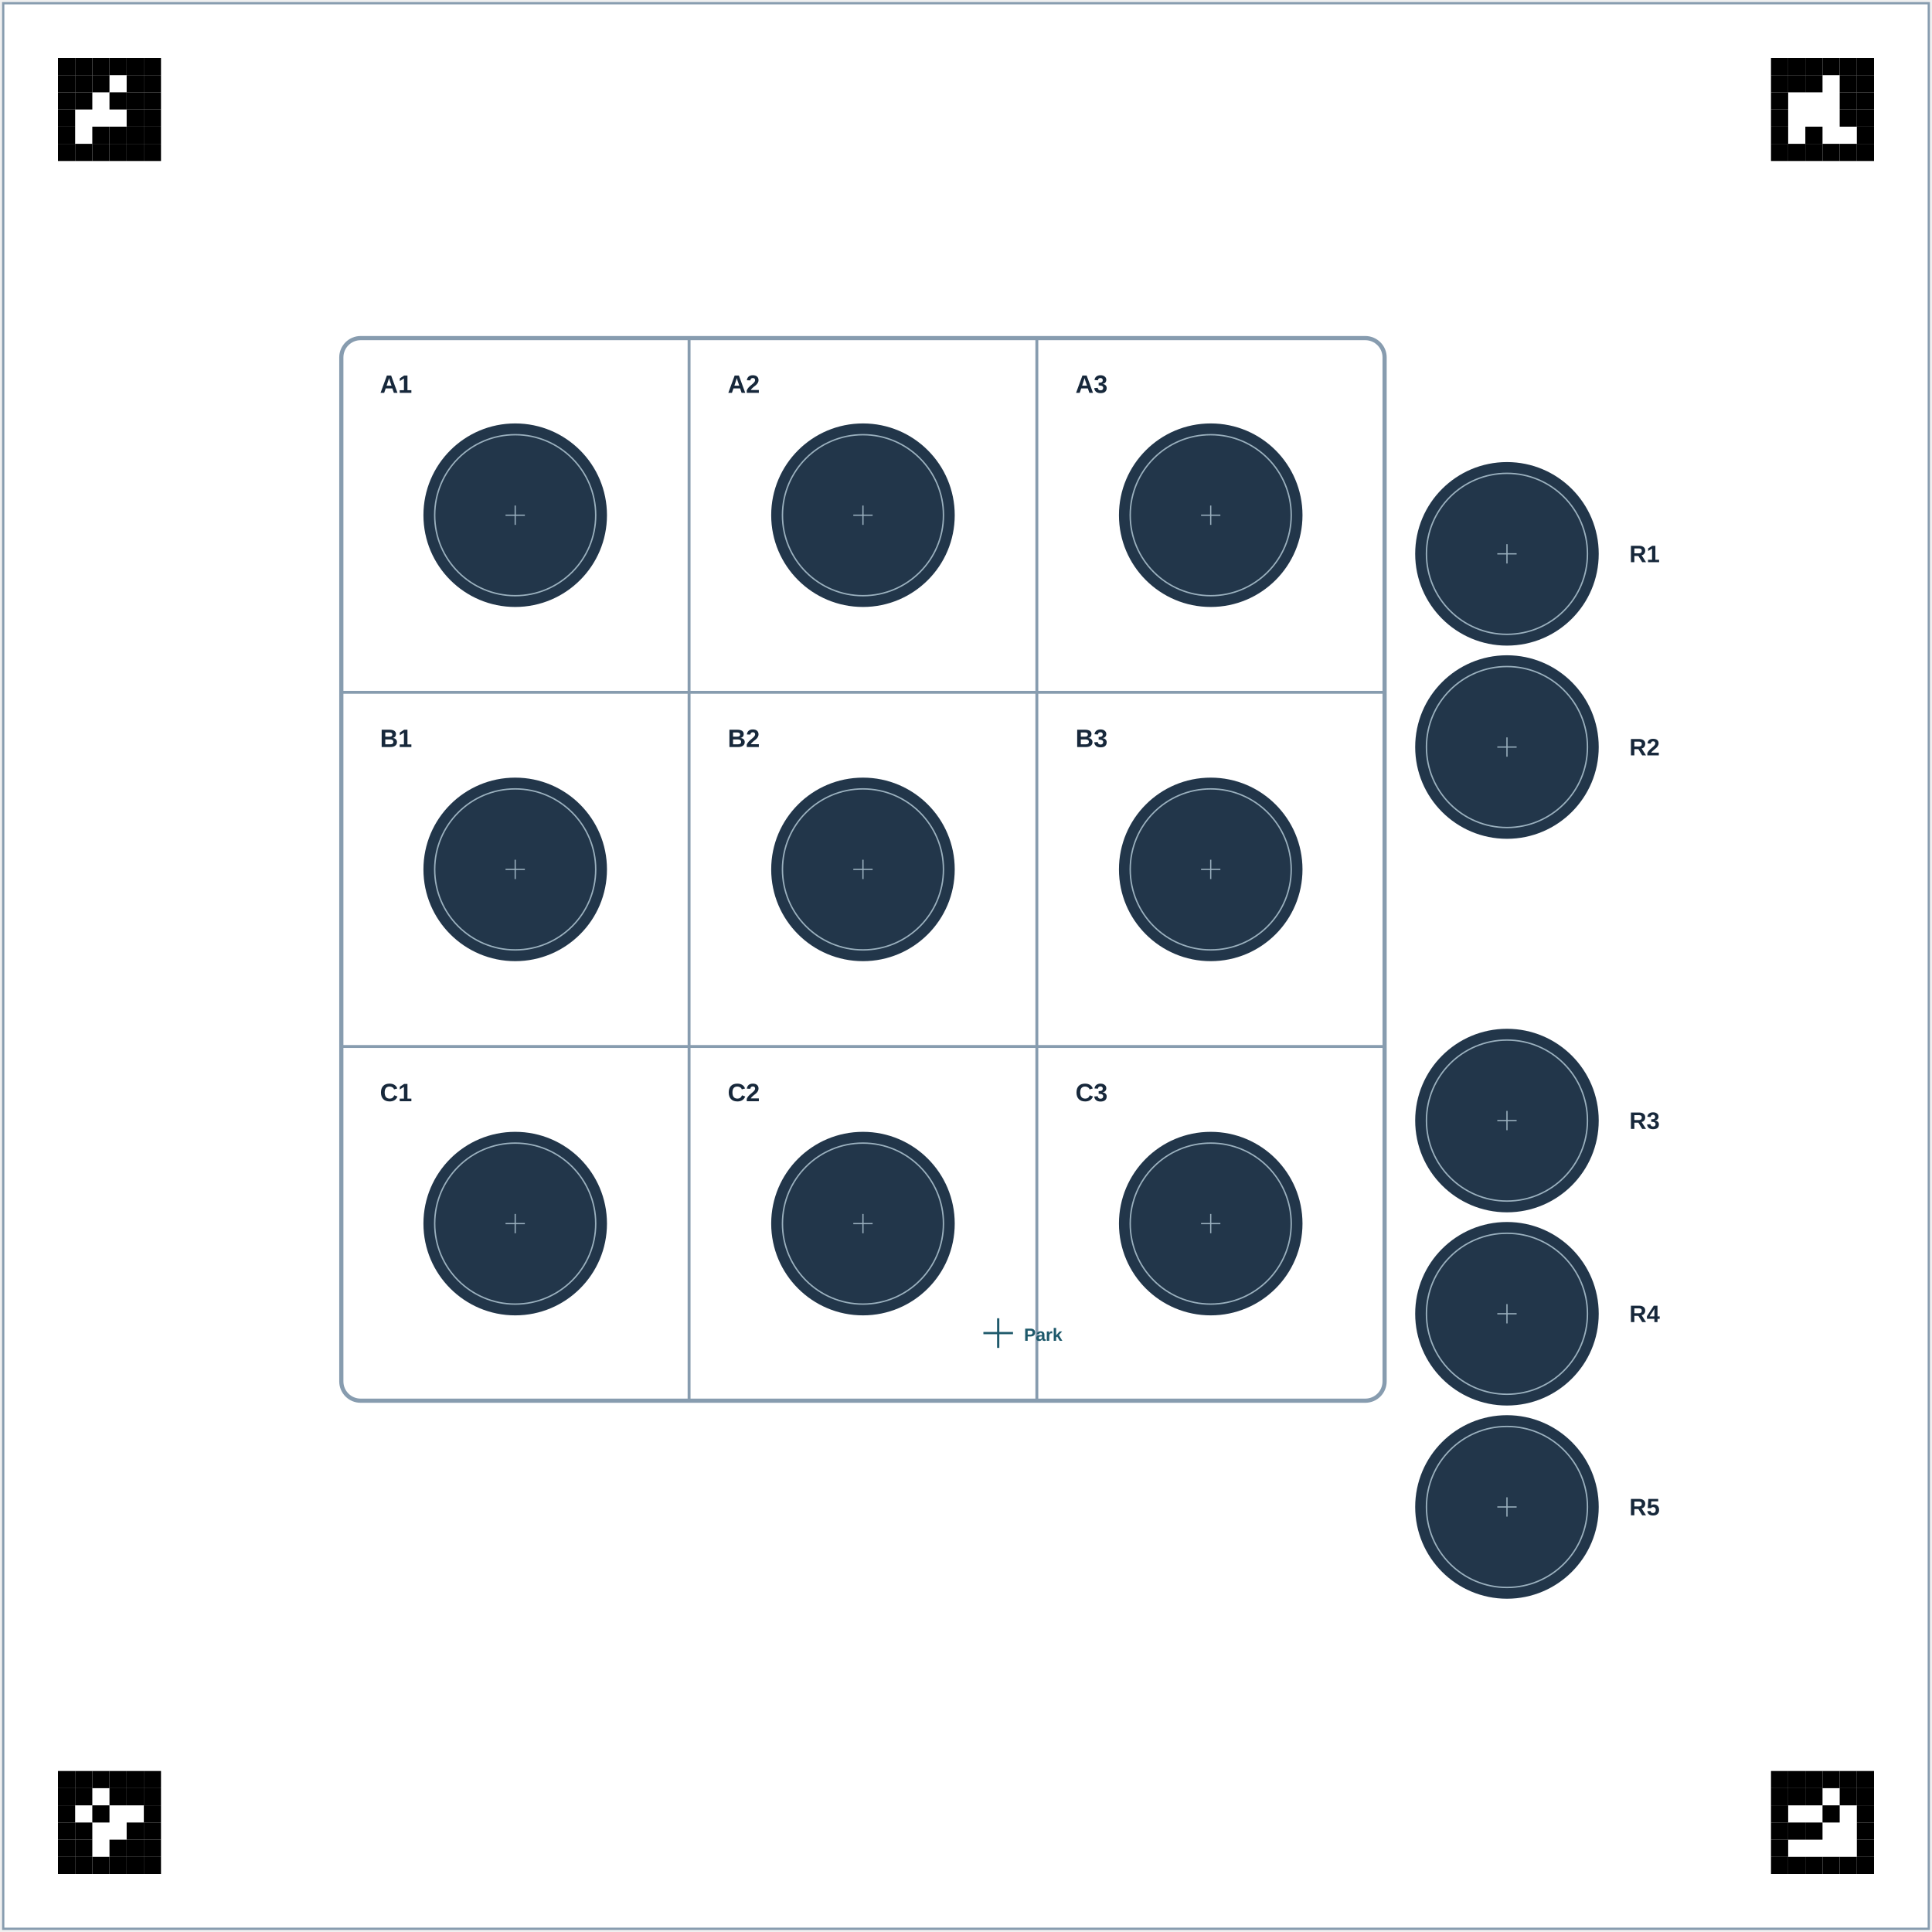
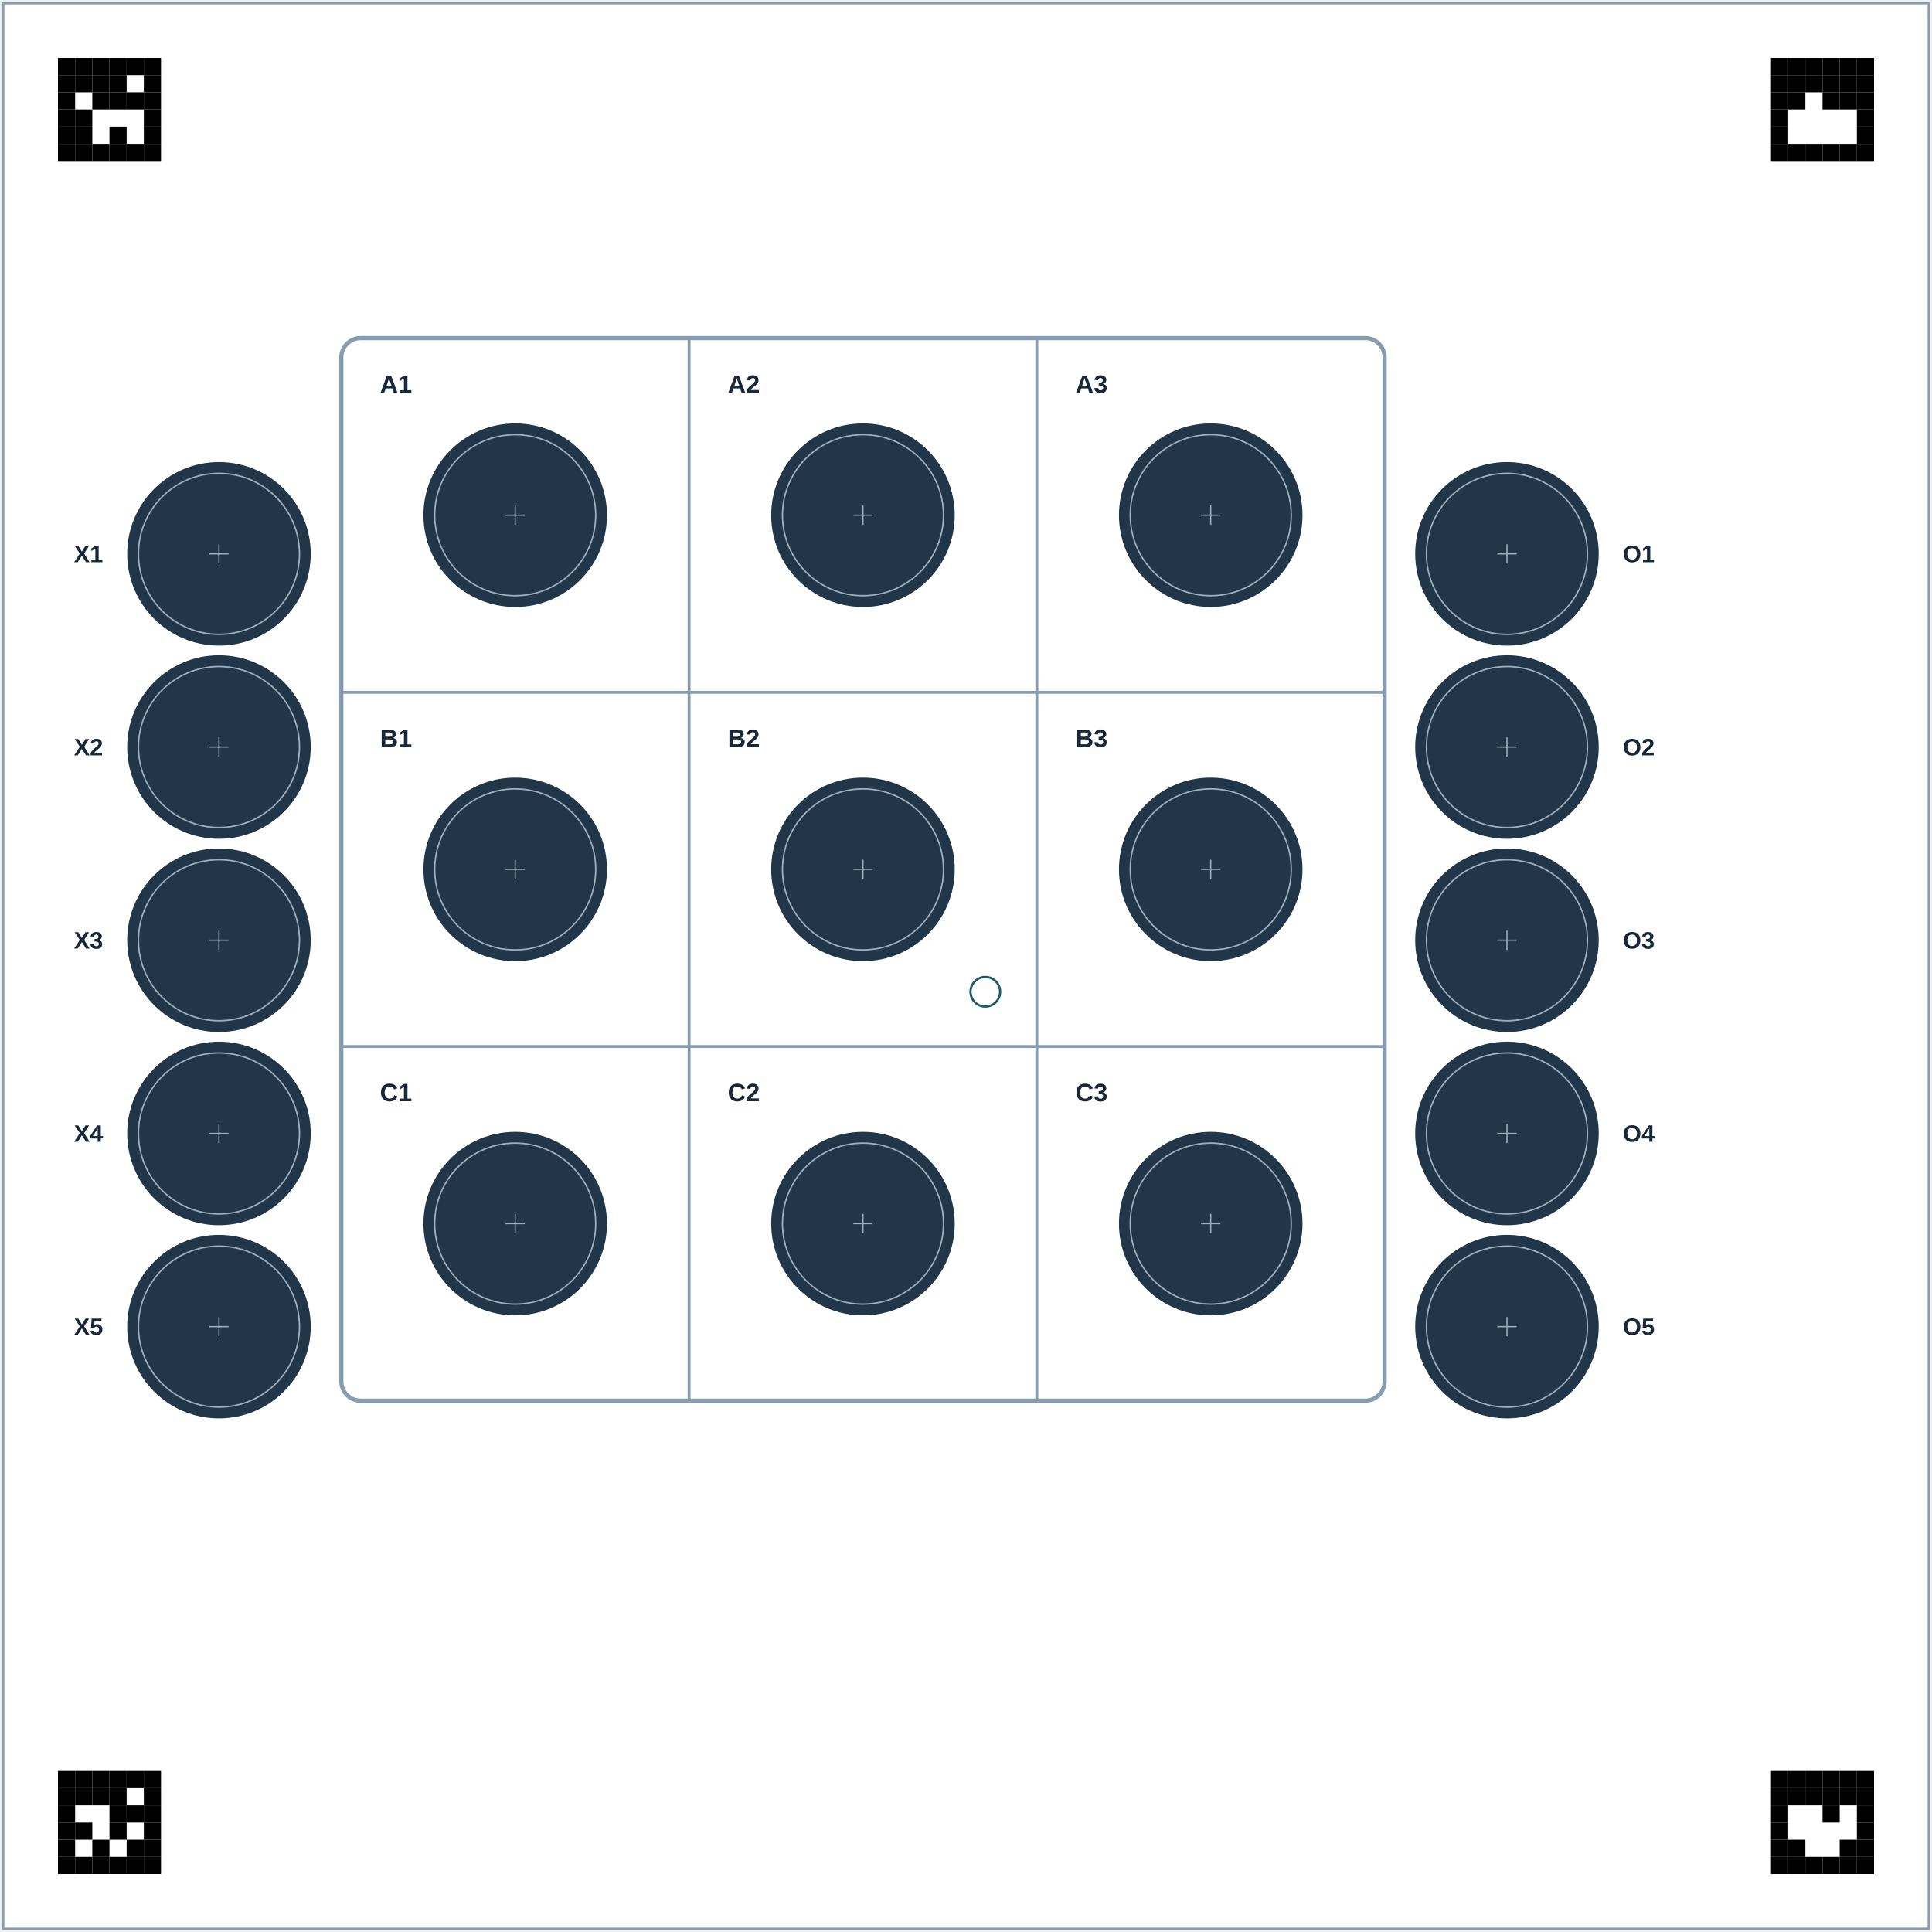
<svg xmlns="http://www.w3.org/2000/svg" width="300mm" height="300mm" viewBox="0 0 300 300" role="img" aria-labelledby="title description" font-family="Arial, sans-serif">
  <g id="300-mm-outline">
    <rect x="0.5" y="0.5" width="299" height="299" rx="0" fill="#ffffff" stroke="#879caf" stroke-width="0.35" />
  </g>
  <g id="board-grid">
    <rect x="53" y="52.5" width="162" height="165" rx="3" fill="none" stroke="#879caf" stroke-width="0.65" />
    <line x1="107" y1="52.5" x2="107" y2="217.5" fill="none" stroke="#879caf" stroke-width="0.45" />
    <line x1="161" y1="52.5" x2="161" y2="217.5" fill="none" stroke="#879caf" stroke-width="0.45" />
    <line x1="53" y1="107.5" x2="215" y2="107.5" fill="none" stroke="#879caf" stroke-width="0.45" />
    <line x1="53" y1="162.5" x2="215" y2="162.5" fill="none" stroke="#879caf" stroke-width="0.45" />
    <circle cx="80" cy="80" r="14.25" fill="#22364a" />
    <circle cx="80" cy="80" r="12.5" fill="none" stroke="#9ab0be" stroke-width="0.22" />
    <line x1="78.5" y1="80" x2="81.5" y2="80" fill="none" stroke="#9ab0be" stroke-width="0.19" />
    <line x1="80" y1="78.5" x2="80" y2="81.5" fill="none" stroke="#9ab0be" stroke-width="0.19" />
    <text x="59" y="61" fill="#17283b" text-anchor="start" font-size="3.9" font-weight="bold">A1</text>
    <circle cx="134" cy="80" r="14.25" fill="#22364a" />
    <circle cx="134" cy="80" r="12.5" fill="none" stroke="#9ab0be" stroke-width="0.22" />
    <line x1="132.5" y1="80" x2="135.5" y2="80" fill="none" stroke="#9ab0be" stroke-width="0.19" />
    <line x1="134" y1="78.5" x2="134" y2="81.5" fill="none" stroke="#9ab0be" stroke-width="0.19" />
    <text x="113" y="61" fill="#17283b" text-anchor="start" font-size="3.9" font-weight="bold">A2</text>
    <circle cx="188" cy="80" r="14.25" fill="#22364a" />
    <circle cx="188" cy="80" r="12.5" fill="none" stroke="#9ab0be" stroke-width="0.22" />
    <line x1="186.5" y1="80" x2="189.5" y2="80" fill="none" stroke="#9ab0be" stroke-width="0.19" />
    <line x1="188" y1="78.5" x2="188" y2="81.5" fill="none" stroke="#9ab0be" stroke-width="0.19" />
    <text x="167" y="61" fill="#17283b" text-anchor="start" font-size="3.9" font-weight="bold">A3</text>
    <circle cx="80" cy="135" r="14.25" fill="#22364a" />
    <circle cx="80" cy="135" r="12.5" fill="none" stroke="#9ab0be" stroke-width="0.22" />
    <line x1="78.5" y1="135" x2="81.5" y2="135" fill="none" stroke="#9ab0be" stroke-width="0.19" />
    <line x1="80" y1="133.5" x2="80" y2="136.5" fill="none" stroke="#9ab0be" stroke-width="0.19" />
    <text x="59" y="116" fill="#17283b" text-anchor="start" font-size="3.9" font-weight="bold">B1</text>
    <circle cx="134" cy="135" r="14.25" fill="#22364a" />
    <circle cx="134" cy="135" r="12.5" fill="none" stroke="#9ab0be" stroke-width="0.22" />
    <line x1="132.5" y1="135" x2="135.5" y2="135" fill="none" stroke="#9ab0be" stroke-width="0.19" />
    <line x1="134" y1="133.5" x2="134" y2="136.5" fill="none" stroke="#9ab0be" stroke-width="0.19" />
    <text x="113" y="116" fill="#17283b" text-anchor="start" font-size="3.9" font-weight="bold">B2</text>
    <circle cx="188" cy="135" r="14.25" fill="#22364a" />
    <circle cx="188" cy="135" r="12.5" fill="none" stroke="#9ab0be" stroke-width="0.22" />
    <line x1="186.5" y1="135" x2="189.5" y2="135" fill="none" stroke="#9ab0be" stroke-width="0.19" />
    <line x1="188" y1="133.5" x2="188" y2="136.5" fill="none" stroke="#9ab0be" stroke-width="0.19" />
    <text x="167" y="116" fill="#17283b" text-anchor="start" font-size="3.9" font-weight="bold">B3</text>
    <circle cx="80" cy="190" r="14.25" fill="#22364a" />
    <circle cx="80" cy="190" r="12.5" fill="none" stroke="#9ab0be" stroke-width="0.22" />
    <line x1="78.5" y1="190" x2="81.5" y2="190" fill="none" stroke="#9ab0be" stroke-width="0.19" />
    <line x1="80" y1="188.5" x2="80" y2="191.5" fill="none" stroke="#9ab0be" stroke-width="0.19" />
    <text x="59" y="171" fill="#17283b" text-anchor="start" font-size="3.9" font-weight="bold">C1</text>
    <circle cx="134" cy="190" r="14.25" fill="#22364a" />
    <circle cx="134" cy="190" r="12.5" fill="none" stroke="#9ab0be" stroke-width="0.22" />
    <line x1="132.5" y1="190" x2="135.5" y2="190" fill="none" stroke="#9ab0be" stroke-width="0.19" />
    <line x1="134" y1="188.5" x2="134" y2="191.5" fill="none" stroke="#9ab0be" stroke-width="0.19" />
    <text x="113" y="171" fill="#17283b" text-anchor="start" font-size="3.9" font-weight="bold">C2</text>
    <circle cx="188" cy="190" r="14.25" fill="#22364a" />
    <circle cx="188" cy="190" r="12.5" fill="none" stroke="#9ab0be" stroke-width="0.22" />
    <line x1="186.5" y1="190" x2="189.5" y2="190" fill="none" stroke="#9ab0be" stroke-width="0.19" />
    <line x1="188" y1="188.5" x2="188" y2="191.5" fill="none" stroke="#9ab0be" stroke-width="0.19" />
    <text x="167" y="171" fill="#17283b" text-anchor="start" font-size="3.9" font-weight="bold">C3</text>
+     <circle cx="34" cy="86" r="14.25" fill="#22364a" />
+     <circle cx="34" cy="86" r="12.5" fill="none" stroke="#9ab0be" stroke-width="0.22" />
+     <line x1="32.5" y1="86" x2="35.5" y2="86" fill="none" stroke="#9ab0be" stroke-width="0.19" />
+     <line x1="34" y1="84.5" x2="34" y2="87.5" fill="none" stroke="#9ab0be" stroke-width="0.19" />
+     <text x="16" y="87.3" fill="#17283b" text-anchor="end" font-size="3.7" font-weight="bold">X1</text>
+     <circle cx="34" cy="116" r="14.25" fill="#22364a" />
+     <circle cx="34" cy="116" r="12.5" fill="none" stroke="#9ab0be" stroke-width="0.22" />
+     <line x1="32.5" y1="116" x2="35.5" y2="116" fill="none" stroke="#9ab0be" stroke-width="0.19" />
+     <line x1="34" y1="114.5" x2="34" y2="117.5" fill="none" stroke="#9ab0be" stroke-width="0.19" />
+     <text x="16" y="117.3" fill="#17283b" text-anchor="end" font-size="3.7" font-weight="bold">X2</text>
+     <circle cx="34" cy="146" r="14.25" fill="#22364a" />
+     <circle cx="34" cy="146" r="12.5" fill="none" stroke="#9ab0be" stroke-width="0.22" />
+     <line x1="32.5" y1="146" x2="35.5" y2="146" fill="none" stroke="#9ab0be" stroke-width="0.19" />
+     <line x1="34" y1="144.5" x2="34" y2="147.5" fill="none" stroke="#9ab0be" stroke-width="0.19" />
+     <text x="16" y="147.3" fill="#17283b" text-anchor="end" font-size="3.7" font-weight="bold">X3</text>
+     <circle cx="34" cy="176" r="14.25" fill="#22364a" />
+     <circle cx="34" cy="176" r="12.5" fill="none" stroke="#9ab0be" stroke-width="0.22" />
+     <line x1="32.5" y1="176" x2="35.5" y2="176" fill="none" stroke="#9ab0be" stroke-width="0.19" />
+     <line x1="34" y1="174.5" x2="34" y2="177.5" fill="none" stroke="#9ab0be" stroke-width="0.19" />
+     <text x="16" y="177.3" fill="#17283b" text-anchor="end" font-size="3.7" font-weight="bold">X4</text>
+     <circle cx="34" cy="206" r="14.25" fill="#22364a" />
+     <circle cx="34" cy="206" r="12.5" fill="none" stroke="#9ab0be" stroke-width="0.22" />
+     <line x1="32.5" y1="206" x2="35.5" y2="206" fill="none" stroke="#9ab0be" stroke-width="0.19" />
+     <line x1="34" y1="204.5" x2="34" y2="207.5" fill="none" stroke="#9ab0be" stroke-width="0.19" />
+     <text x="16" y="207.3" fill="#17283b" text-anchor="end" font-size="3.7" font-weight="bold">X5</text>
    <circle cx="234" cy="86" r="14.25" fill="#22364a" />
    <circle cx="234" cy="86" r="12.5" fill="none" stroke="#9ab0be" stroke-width="0.22" />
    <line x1="232.5" y1="86" x2="235.5" y2="86" fill="none" stroke="#9ab0be" stroke-width="0.19" />
    <line x1="234" y1="84.5" x2="234" y2="87.5" fill="none" stroke="#9ab0be" stroke-width="0.19" />
-     <text x="253" y="87.3" fill="#17283b" text-anchor="start" font-size="3.7" font-weight="bold">R1</text>
+     <text x="252" y="87.3" fill="#17283b" text-anchor="start" font-size="3.7" font-weight="bold">O1</text>
    <circle cx="234" cy="116" r="14.25" fill="#22364a" />
    <circle cx="234" cy="116" r="12.5" fill="none" stroke="#9ab0be" stroke-width="0.22" />
    <line x1="232.5" y1="116" x2="235.5" y2="116" fill="none" stroke="#9ab0be" stroke-width="0.19" />
    <line x1="234" y1="114.5" x2="234" y2="117.5" fill="none" stroke="#9ab0be" stroke-width="0.19" />
-     <text x="253" y="117.3" fill="#17283b" text-anchor="start" font-size="3.7" font-weight="bold">R2</text>
-     <circle cx="234" cy="174" r="14.25" fill="#22364a" />
-     <circle cx="234" cy="174" r="12.5" fill="none" stroke="#9ab0be" stroke-width="0.22" />
-     <line x1="232.5" y1="174" x2="235.5" y2="174" fill="none" stroke="#9ab0be" stroke-width="0.19" />
-     <line x1="234" y1="172.5" x2="234" y2="175.5" fill="none" stroke="#9ab0be" stroke-width="0.19" />
-     <text x="253" y="175.3" fill="#17283b" text-anchor="start" font-size="3.7" font-weight="bold">R3</text>
-     <circle cx="234" cy="204" r="14.25" fill="#22364a" />
-     <circle cx="234" cy="204" r="12.5" fill="none" stroke="#9ab0be" stroke-width="0.22" />
-     <line x1="232.5" y1="204" x2="235.5" y2="204" fill="none" stroke="#9ab0be" stroke-width="0.19" />
-     <line x1="234" y1="202.5" x2="234" y2="205.5" fill="none" stroke="#9ab0be" stroke-width="0.19" />
-     <text x="253" y="205.3" fill="#17283b" text-anchor="start" font-size="3.7" font-weight="bold">R4</text>
-     <circle cx="234" cy="234" r="14.25" fill="#22364a" />
-     <circle cx="234" cy="234" r="12.5" fill="none" stroke="#9ab0be" stroke-width="0.22" />
-     <line x1="232.5" y1="234" x2="235.5" y2="234" fill="none" stroke="#9ab0be" stroke-width="0.19" />
-     <line x1="234" y1="232.5" x2="234" y2="235.5" fill="none" stroke="#9ab0be" stroke-width="0.19" />
-     <text x="253" y="235.3" fill="#17283b" text-anchor="start" font-size="3.7" font-weight="bold">R5</text>
-     <line x1="152.7" y1="207" x2="157.3" y2="207" fill="none" stroke="#1e596b" stroke-width="0.35" />
-     <line x1="155" y1="204.7" x2="155" y2="209.3" fill="none" stroke="#1e596b" stroke-width="0.35" />
-     <text x="159" y="208.2" fill="#1e596b" text-anchor="start" font-size="2.75" font-weight="bold">Park</text>
+     <text x="252" y="117.3" fill="#17283b" text-anchor="start" font-size="3.7" font-weight="bold">O2</text>
+     <circle cx="234" cy="146" r="14.25" fill="#22364a" />
+     <circle cx="234" cy="146" r="12.5" fill="none" stroke="#9ab0be" stroke-width="0.22" />
+     <line x1="232.5" y1="146" x2="235.5" y2="146" fill="none" stroke="#9ab0be" stroke-width="0.19" />
+     <line x1="234" y1="144.5" x2="234" y2="147.5" fill="none" stroke="#9ab0be" stroke-width="0.19" />
+     <text x="252" y="147.3" fill="#17283b" text-anchor="start" font-size="3.7" font-weight="bold">O3</text>
+     <circle cx="234" cy="176" r="14.25" fill="#22364a" />
+     <circle cx="234" cy="176" r="12.5" fill="none" stroke="#9ab0be" stroke-width="0.22" />
+     <line x1="232.5" y1="176" x2="235.5" y2="176" fill="none" stroke="#9ab0be" stroke-width="0.19" />
+     <line x1="234" y1="174.5" x2="234" y2="177.5" fill="none" stroke="#9ab0be" stroke-width="0.19" />
+     <text x="252" y="177.3" fill="#17283b" text-anchor="start" font-size="3.7" font-weight="bold">O4</text>
+     <circle cx="234" cy="206" r="14.25" fill="#22364a" />
+     <circle cx="234" cy="206" r="12.5" fill="none" stroke="#9ab0be" stroke-width="0.22" />
+     <line x1="232.5" y1="206" x2="235.5" y2="206" fill="none" stroke="#9ab0be" stroke-width="0.19" />
+     <line x1="234" y1="204.5" x2="234" y2="207.5" fill="none" stroke="#9ab0be" stroke-width="0.19" />
+     <text x="252" y="207.3" fill="#17283b" text-anchor="start" font-size="3.7" font-weight="bold">O5</text>
+     <circle cx="153" cy="154" r="2.3" fill="none" stroke="#1e596b" stroke-width="0.35" />
  </g>
  <g id="camera-markers">
    <rect x="7" y="7" width="20" height="20" rx="0" fill="#ffffff" />
    <rect x="9" y="9" width="2.667" height="2.667" rx="0" fill="#000000" />
    <rect x="11.667" y="9" width="2.667" height="2.667" rx="0" fill="#000000" />
    <rect x="14.333" y="9" width="2.667" height="2.667" rx="0" fill="#000000" />
    <rect x="17" y="9" width="2.667" height="2.667" rx="0" fill="#000000" />
    <rect x="19.667" y="9" width="2.667" height="2.667" rx="0" fill="#000000" />
    <rect x="22.333" y="9" width="2.667" height="2.667" rx="0" fill="#000000" />
    <rect x="9" y="11.667" width="2.667" height="2.667" rx="0" fill="#000000" />
    <rect x="11.667" y="11.667" width="2.667" height="2.667" rx="0" fill="#000000" />
    <rect x="14.333" y="11.667" width="2.667" height="2.667" rx="0" fill="#000000" />
-     <rect x="19.667" y="11.667" width="2.667" height="2.667" rx="0" fill="#000000" />
+     <rect x="17" y="11.667" width="2.667" height="2.667" rx="0" fill="#000000" />
    <rect x="22.333" y="11.667" width="2.667" height="2.667" rx="0" fill="#000000" />
    <rect x="9" y="14.333" width="2.667" height="2.667" rx="0" fill="#000000" />
-     <rect x="11.667" y="14.333" width="2.667" height="2.667" rx="0" fill="#000000" />
+     <rect x="14.333" y="14.333" width="2.667" height="2.667" rx="0" fill="#000000" />
    <rect x="17" y="14.333" width="2.667" height="2.667" rx="0" fill="#000000" />
    <rect x="19.667" y="14.333" width="2.667" height="2.667" rx="0" fill="#000000" />
    <rect x="22.333" y="14.333" width="2.667" height="2.667" rx="0" fill="#000000" />
    <rect x="9" y="17" width="2.667" height="2.667" rx="0" fill="#000000" />
-     <rect x="19.667" y="17" width="2.667" height="2.667" rx="0" fill="#000000" />
+     <rect x="11.667" y="17" width="2.667" height="2.667" rx="0" fill="#000000" />
    <rect x="22.333" y="17" width="2.667" height="2.667" rx="0" fill="#000000" />
    <rect x="9" y="19.667" width="2.667" height="2.667" rx="0" fill="#000000" />
-     <rect x="14.333" y="19.667" width="2.667" height="2.667" rx="0" fill="#000000" />
+     <rect x="11.667" y="19.667" width="2.667" height="2.667" rx="0" fill="#000000" />
    <rect x="17" y="19.667" width="2.667" height="2.667" rx="0" fill="#000000" />
-     <rect x="19.667" y="19.667" width="2.667" height="2.667" rx="0" fill="#000000" />
    <rect x="22.333" y="19.667" width="2.667" height="2.667" rx="0" fill="#000000" />
    <rect x="9" y="22.333" width="2.667" height="2.667" rx="0" fill="#000000" />
    <rect x="11.667" y="22.333" width="2.667" height="2.667" rx="0" fill="#000000" />
    <rect x="14.333" y="22.333" width="2.667" height="2.667" rx="0" fill="#000000" />
    <rect x="17" y="22.333" width="2.667" height="2.667" rx="0" fill="#000000" />
    <rect x="19.667" y="22.333" width="2.667" height="2.667" rx="0" fill="#000000" />
    <rect x="22.333" y="22.333" width="2.667" height="2.667" rx="0" fill="#000000" />
    <rect x="273" y="7" width="20" height="20" rx="0" fill="#ffffff" />
    <rect x="275" y="9" width="2.667" height="2.667" rx="0" fill="#000000" />
    <rect x="277.667" y="9" width="2.667" height="2.667" rx="0" fill="#000000" />
    <rect x="280.333" y="9" width="2.667" height="2.667" rx="0" fill="#000000" />
    <rect x="283" y="9" width="2.667" height="2.667" rx="0" fill="#000000" />
    <rect x="285.667" y="9" width="2.667" height="2.667" rx="0" fill="#000000" />
    <rect x="288.333" y="9" width="2.667" height="2.667" rx="0" fill="#000000" />
    <rect x="275" y="11.667" width="2.667" height="2.667" rx="0" fill="#000000" />
    <rect x="277.667" y="11.667" width="2.667" height="2.667" rx="0" fill="#000000" />
    <rect x="280.333" y="11.667" width="2.667" height="2.667" rx="0" fill="#000000" />
+     <rect x="283" y="11.667" width="2.667" height="2.667" rx="0" fill="#000000" />
    <rect x="285.667" y="11.667" width="2.667" height="2.667" rx="0" fill="#000000" />
    <rect x="288.333" y="11.667" width="2.667" height="2.667" rx="0" fill="#000000" />
    <rect x="275" y="14.333" width="2.667" height="2.667" rx="0" fill="#000000" />
+     <rect x="277.667" y="14.333" width="2.667" height="2.667" rx="0" fill="#000000" />
+     <rect x="283" y="14.333" width="2.667" height="2.667" rx="0" fill="#000000" />
    <rect x="285.667" y="14.333" width="2.667" height="2.667" rx="0" fill="#000000" />
    <rect x="288.333" y="14.333" width="2.667" height="2.667" rx="0" fill="#000000" />
    <rect x="275" y="17" width="2.667" height="2.667" rx="0" fill="#000000" />
-     <rect x="285.667" y="17" width="2.667" height="2.667" rx="0" fill="#000000" />
    <rect x="288.333" y="17" width="2.667" height="2.667" rx="0" fill="#000000" />
    <rect x="275" y="19.667" width="2.667" height="2.667" rx="0" fill="#000000" />
-     <rect x="280.333" y="19.667" width="2.667" height="2.667" rx="0" fill="#000000" />
    <rect x="288.333" y="19.667" width="2.667" height="2.667" rx="0" fill="#000000" />
    <rect x="275" y="22.333" width="2.667" height="2.667" rx="0" fill="#000000" />
    <rect x="277.667" y="22.333" width="2.667" height="2.667" rx="0" fill="#000000" />
    <rect x="280.333" y="22.333" width="2.667" height="2.667" rx="0" fill="#000000" />
    <rect x="283" y="22.333" width="2.667" height="2.667" rx="0" fill="#000000" />
    <rect x="285.667" y="22.333" width="2.667" height="2.667" rx="0" fill="#000000" />
    <rect x="288.333" y="22.333" width="2.667" height="2.667" rx="0" fill="#000000" />
    <rect x="273" y="273" width="20" height="20" rx="0" fill="#ffffff" />
    <rect x="275" y="275" width="2.667" height="2.667" rx="0" fill="#000000" />
    <rect x="277.667" y="275" width="2.667" height="2.667" rx="0" fill="#000000" />
    <rect x="280.333" y="275" width="2.667" height="2.667" rx="0" fill="#000000" />
    <rect x="283" y="275" width="2.667" height="2.667" rx="0" fill="#000000" />
    <rect x="285.667" y="275" width="2.667" height="2.667" rx="0" fill="#000000" />
    <rect x="288.333" y="275" width="2.667" height="2.667" rx="0" fill="#000000" />
    <rect x="275" y="277.667" width="2.667" height="2.667" rx="0" fill="#000000" />
    <rect x="277.667" y="277.667" width="2.667" height="2.667" rx="0" fill="#000000" />
    <rect x="280.333" y="277.667" width="2.667" height="2.667" rx="0" fill="#000000" />
+     <rect x="283" y="277.667" width="2.667" height="2.667" rx="0" fill="#000000" />
    <rect x="285.667" y="277.667" width="2.667" height="2.667" rx="0" fill="#000000" />
    <rect x="288.333" y="277.667" width="2.667" height="2.667" rx="0" fill="#000000" />
    <rect x="275" y="280.333" width="2.667" height="2.667" rx="0" fill="#000000" />
    <rect x="283" y="280.333" width="2.667" height="2.667" rx="0" fill="#000000" />
    <rect x="288.333" y="280.333" width="2.667" height="2.667" rx="0" fill="#000000" />
    <rect x="275" y="283" width="2.667" height="2.667" rx="0" fill="#000000" />
-     <rect x="277.667" y="283" width="2.667" height="2.667" rx="0" fill="#000000" />
-     <rect x="280.333" y="283" width="2.667" height="2.667" rx="0" fill="#000000" />
    <rect x="288.333" y="283" width="2.667" height="2.667" rx="0" fill="#000000" />
    <rect x="275" y="285.667" width="2.667" height="2.667" rx="0" fill="#000000" />
+     <rect x="277.667" y="285.667" width="2.667" height="2.667" rx="0" fill="#000000" />
+     <rect x="285.667" y="285.667" width="2.667" height="2.667" rx="0" fill="#000000" />
    <rect x="288.333" y="285.667" width="2.667" height="2.667" rx="0" fill="#000000" />
    <rect x="275" y="288.333" width="2.667" height="2.667" rx="0" fill="#000000" />
    <rect x="277.667" y="288.333" width="2.667" height="2.667" rx="0" fill="#000000" />
    <rect x="280.333" y="288.333" width="2.667" height="2.667" rx="0" fill="#000000" />
    <rect x="283" y="288.333" width="2.667" height="2.667" rx="0" fill="#000000" />
    <rect x="285.667" y="288.333" width="2.667" height="2.667" rx="0" fill="#000000" />
    <rect x="288.333" y="288.333" width="2.667" height="2.667" rx="0" fill="#000000" />
    <rect x="7" y="273" width="20" height="20" rx="0" fill="#ffffff" />
    <rect x="9" y="275" width="2.667" height="2.667" rx="0" fill="#000000" />
    <rect x="11.667" y="275" width="2.667" height="2.667" rx="0" fill="#000000" />
    <rect x="14.333" y="275" width="2.667" height="2.667" rx="0" fill="#000000" />
    <rect x="17" y="275" width="2.667" height="2.667" rx="0" fill="#000000" />
    <rect x="19.667" y="275" width="2.667" height="2.667" rx="0" fill="#000000" />
    <rect x="22.333" y="275" width="2.667" height="2.667" rx="0" fill="#000000" />
    <rect x="9" y="277.667" width="2.667" height="2.667" rx="0" fill="#000000" />
    <rect x="11.667" y="277.667" width="2.667" height="2.667" rx="0" fill="#000000" />
+     <rect x="14.333" y="277.667" width="2.667" height="2.667" rx="0" fill="#000000" />
    <rect x="17" y="277.667" width="2.667" height="2.667" rx="0" fill="#000000" />
-     <rect x="19.667" y="277.667" width="2.667" height="2.667" rx="0" fill="#000000" />
    <rect x="22.333" y="277.667" width="2.667" height="2.667" rx="0" fill="#000000" />
    <rect x="9" y="280.333" width="2.667" height="2.667" rx="0" fill="#000000" />
-     <rect x="14.333" y="280.333" width="2.667" height="2.667" rx="0" fill="#000000" />
+     <rect x="17" y="280.333" width="2.667" height="2.667" rx="0" fill="#000000" />
+     <rect x="19.667" y="280.333" width="2.667" height="2.667" rx="0" fill="#000000" />
    <rect x="22.333" y="280.333" width="2.667" height="2.667" rx="0" fill="#000000" />
    <rect x="9" y="283" width="2.667" height="2.667" rx="0" fill="#000000" />
    <rect x="11.667" y="283" width="2.667" height="2.667" rx="0" fill="#000000" />
-     <rect x="19.667" y="283" width="2.667" height="2.667" rx="0" fill="#000000" />
+     <rect x="17" y="283" width="2.667" height="2.667" rx="0" fill="#000000" />
    <rect x="22.333" y="283" width="2.667" height="2.667" rx="0" fill="#000000" />
    <rect x="9" y="285.667" width="2.667" height="2.667" rx="0" fill="#000000" />
-     <rect x="11.667" y="285.667" width="2.667" height="2.667" rx="0" fill="#000000" />
-     <rect x="17" y="285.667" width="2.667" height="2.667" rx="0" fill="#000000" />
+     <rect x="14.333" y="285.667" width="2.667" height="2.667" rx="0" fill="#000000" />
    <rect x="19.667" y="285.667" width="2.667" height="2.667" rx="0" fill="#000000" />
    <rect x="22.333" y="285.667" width="2.667" height="2.667" rx="0" fill="#000000" />
    <rect x="9" y="288.333" width="2.667" height="2.667" rx="0" fill="#000000" />
    <rect x="11.667" y="288.333" width="2.667" height="2.667" rx="0" fill="#000000" />
    <rect x="14.333" y="288.333" width="2.667" height="2.667" rx="0" fill="#000000" />
    <rect x="17" y="288.333" width="2.667" height="2.667" rx="0" fill="#000000" />
    <rect x="19.667" y="288.333" width="2.667" height="2.667" rx="0" fill="#000000" />
    <rect x="22.333" y="288.333" width="2.667" height="2.667" rx="0" fill="#000000" />
  </g>
</svg>
